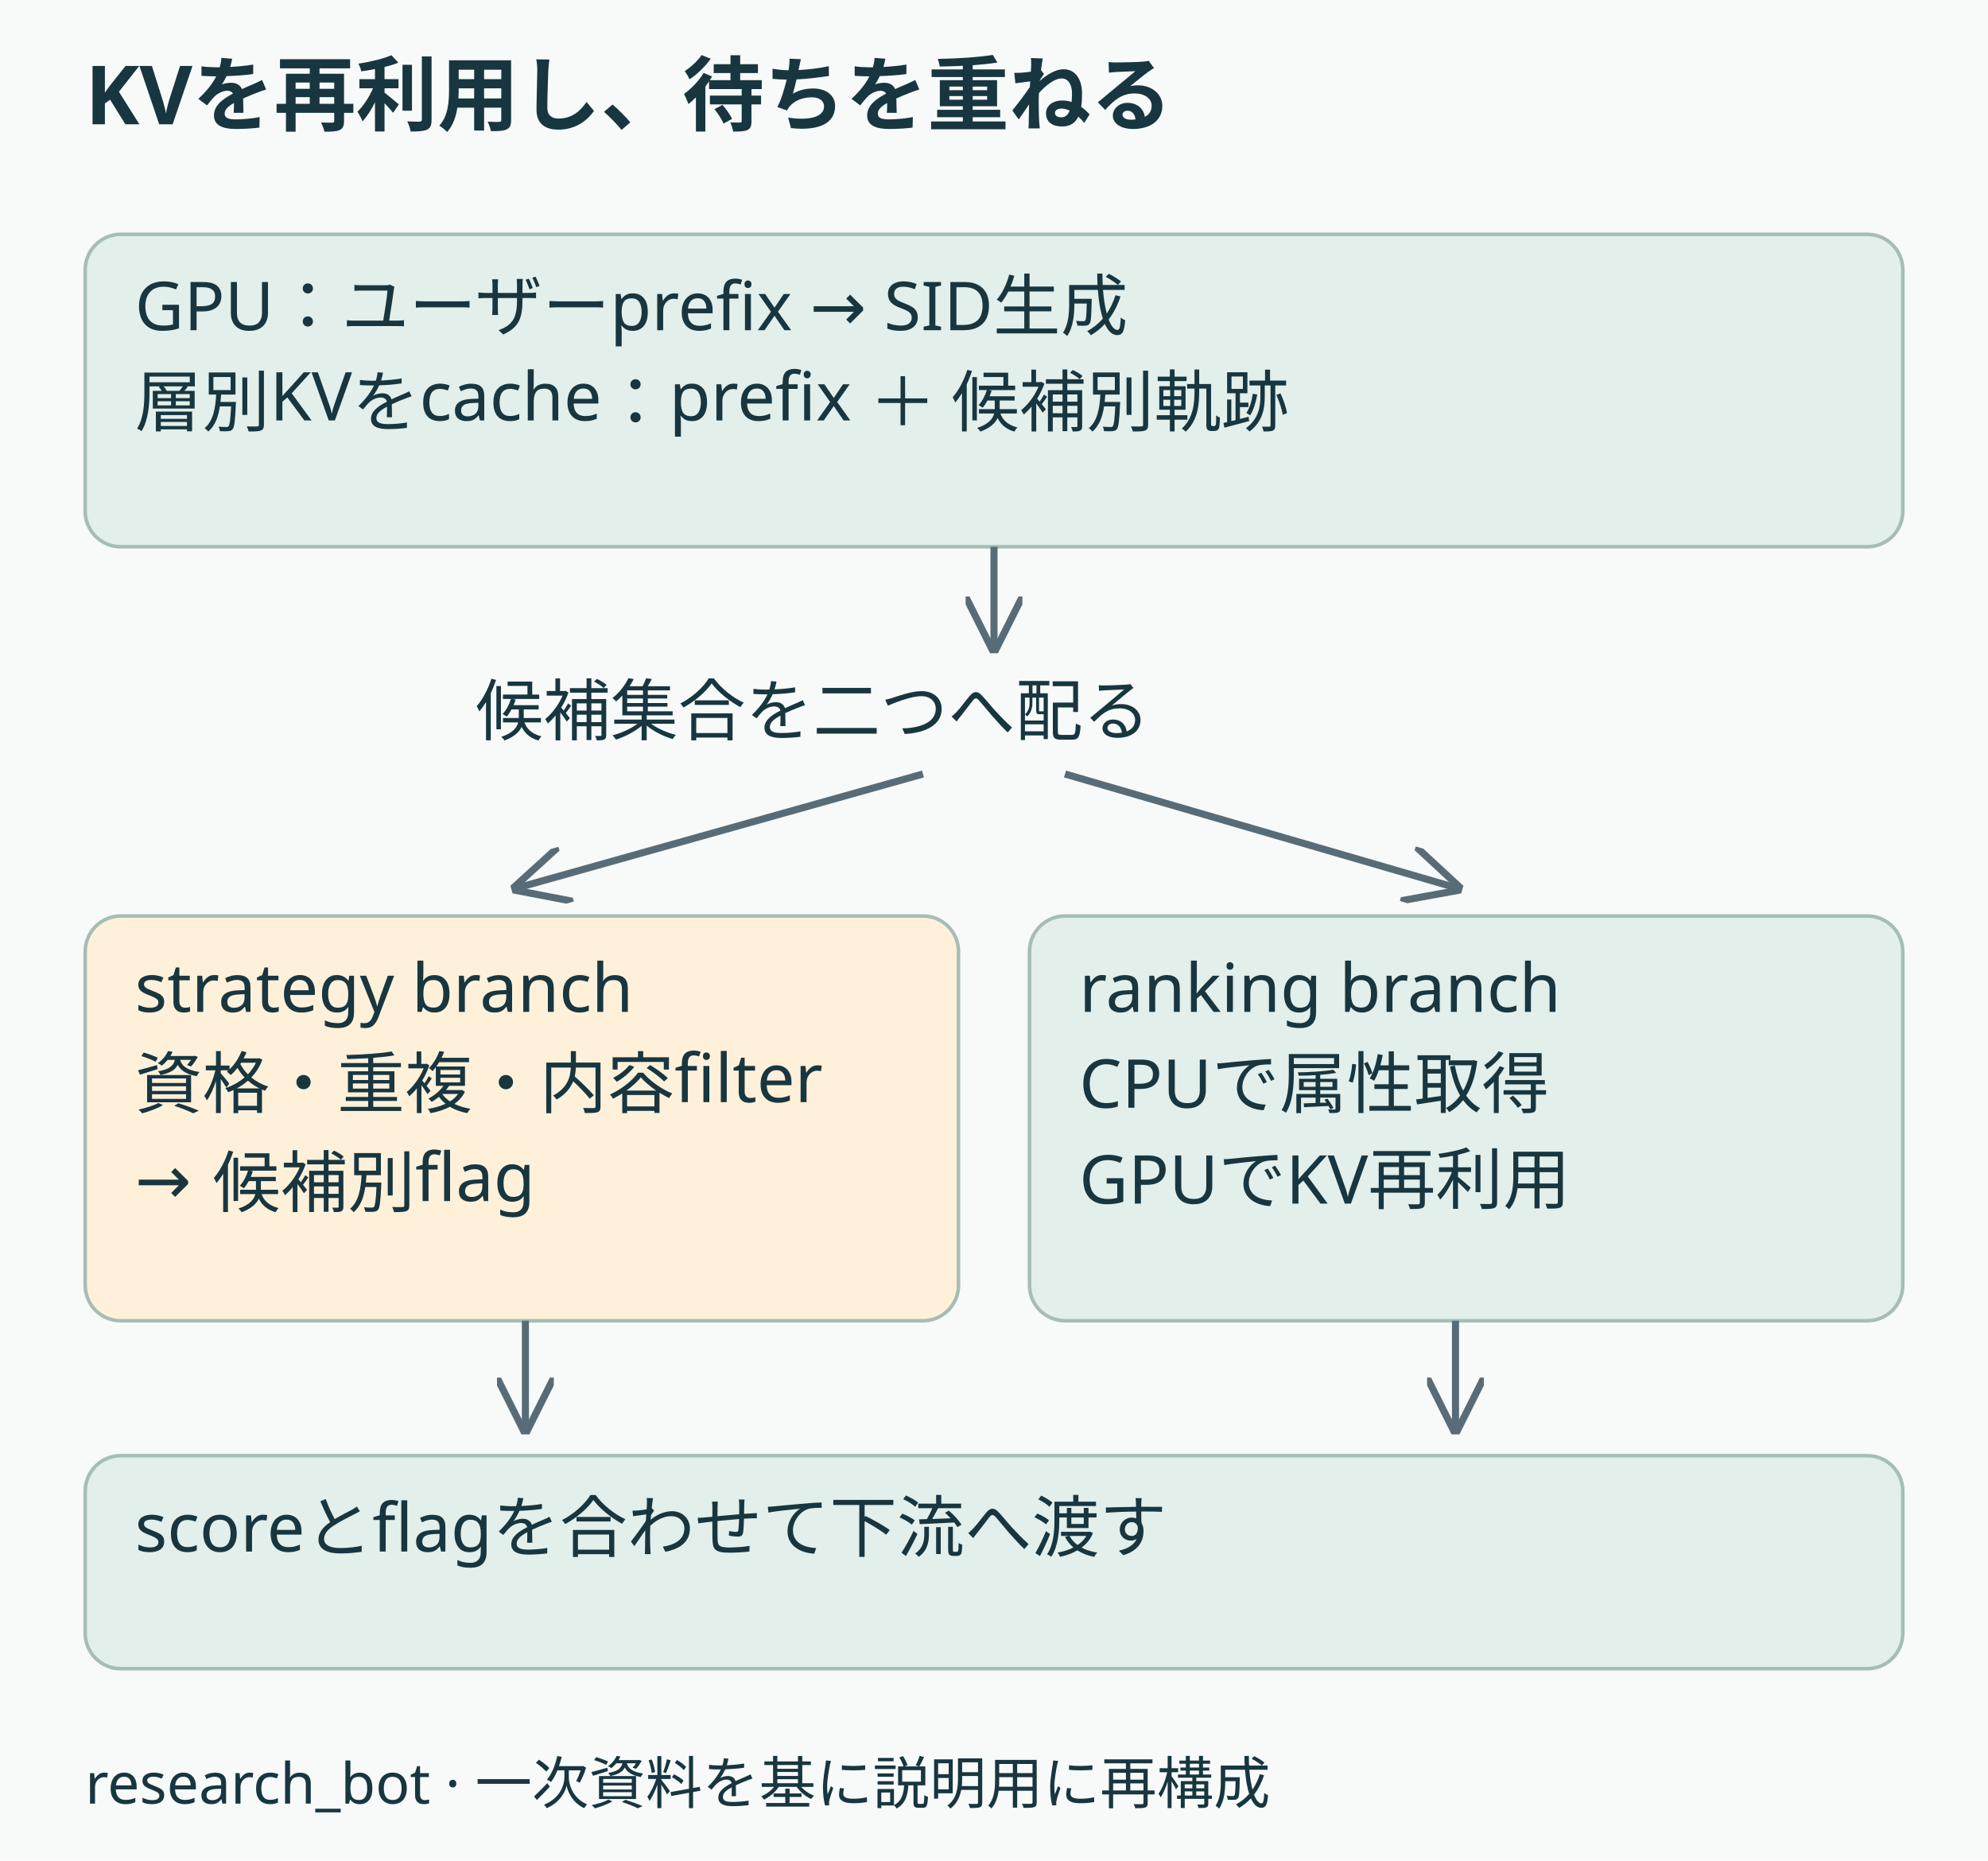
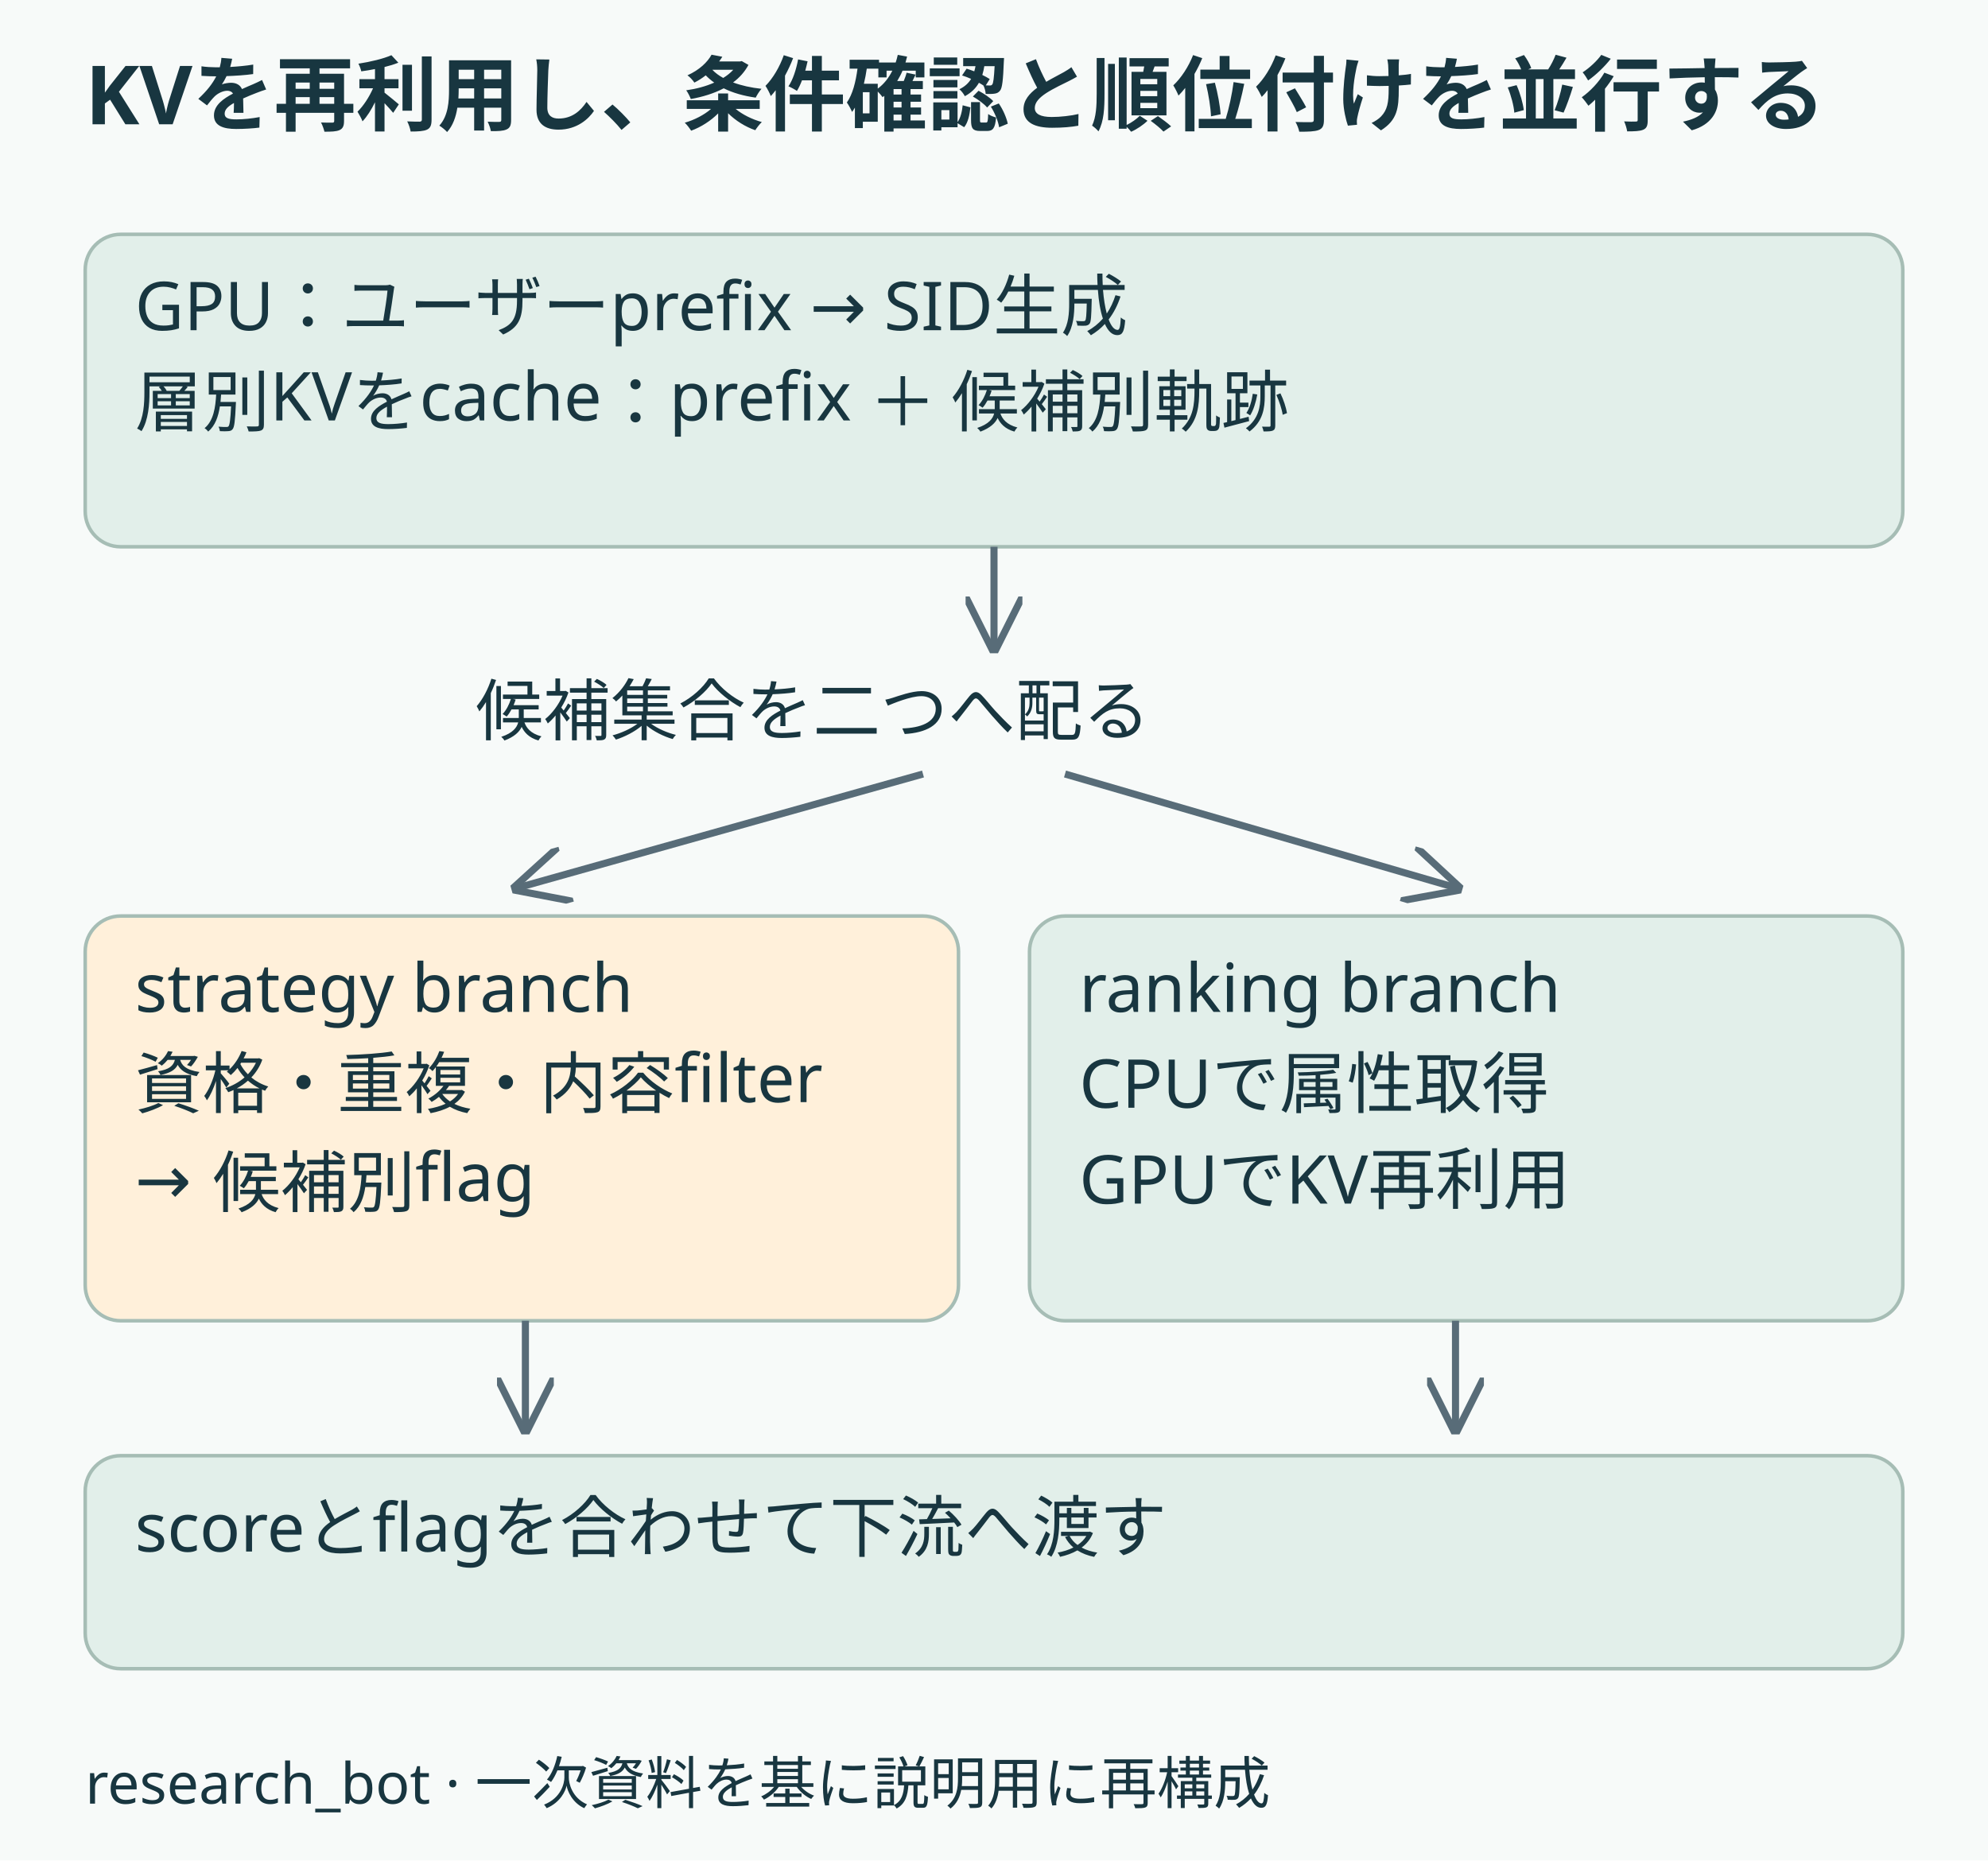
<svg xmlns="http://www.w3.org/2000/svg" viewBox="0 0 560 524" role="img" aria-labelledby="title">
  <defs>
    <marker id="arrow" markerWidth="8" markerHeight="8" refX="7" refY="4" orient="auto">
      <path d="M0 0L8 4L0 8" fill="none" stroke="#586c78" />
    </marker>
  </defs>
  <rect width="560" height="524" fill="#f7faf9" />
  <style>text{font-family:system-ui,sans-serif;fill:#183640;font-size:19px}.small{font-size:16px}.head{font-size:23px;font-weight:700}</style>
-   <text x="24" y="35" class="head">KVを再利用し、待ちを重ねる</text>
+   <text x="24" y="35" class="head">KVを再利用し、条件確認と順位付けを並行する</text>
  <rect x="24" y="66" width="512" height="88" rx="10" fill="#e2efea" stroke="#a6bdb5" />
  <text x="38" y="93" class="">GPU：ユーザーprefix → SID生成</text>
  <text x="38" y="120" class="">層別KVをcache：prefix ＋ 候補別軌跡</text>
  <path d="M280 154 L280 182" fill="none" stroke="#586c78" stroke-width="2" marker-end="url(#arrow)" />
  <text x="134" y="207" class="">候補集合を二つへ配る</text>
  <path d="M260 218 L146 250" fill="none" stroke="#586c78" stroke-width="2" marker-end="url(#arrow)" />
  <path d="M300 218 L410 250" fill="none" stroke="#586c78" stroke-width="2" marker-end="url(#arrow)" />
  <rect x="24" y="258" width="246" height="114" rx="10" fill="#fff0da" stroke="#a6bdb5" />
  <text x="38" y="285" class="">strategy branch</text>
  <text x="38" y="312" class="">資格・重複・内容filter</text>
  <text x="38" y="339" class="">→ 候補別flag</text>
  <rect x="290" y="258" width="246" height="114" rx="10" fill="#e2efea" stroke="#a6bdb5" />
  <text x="304" y="285" class="">ranking branch</text>
  <text x="304" y="312" class="">CPUで属性取得</text>
  <text x="304" y="339" class="">GPUでKV再利用</text>
  <path d="M148 372 L148 402" fill="none" stroke="#586c78" stroke-width="2" marker-end="url(#arrow)" />
  <path d="M410 372 L410 402" fill="none" stroke="#586c78" stroke-width="2" marker-end="url(#arrow)" />
  <rect x="24" y="410" width="512" height="60" rx="10" fill="#e2efea" stroke="#a6bdb5" />
  <text x="38" y="437" class="">scoreとflagを合わせて下流へ渡す</text>
  <text x="24" y="508" class="small">research_bot · 一次資料を基に説明用に再構成</text>
</svg>
